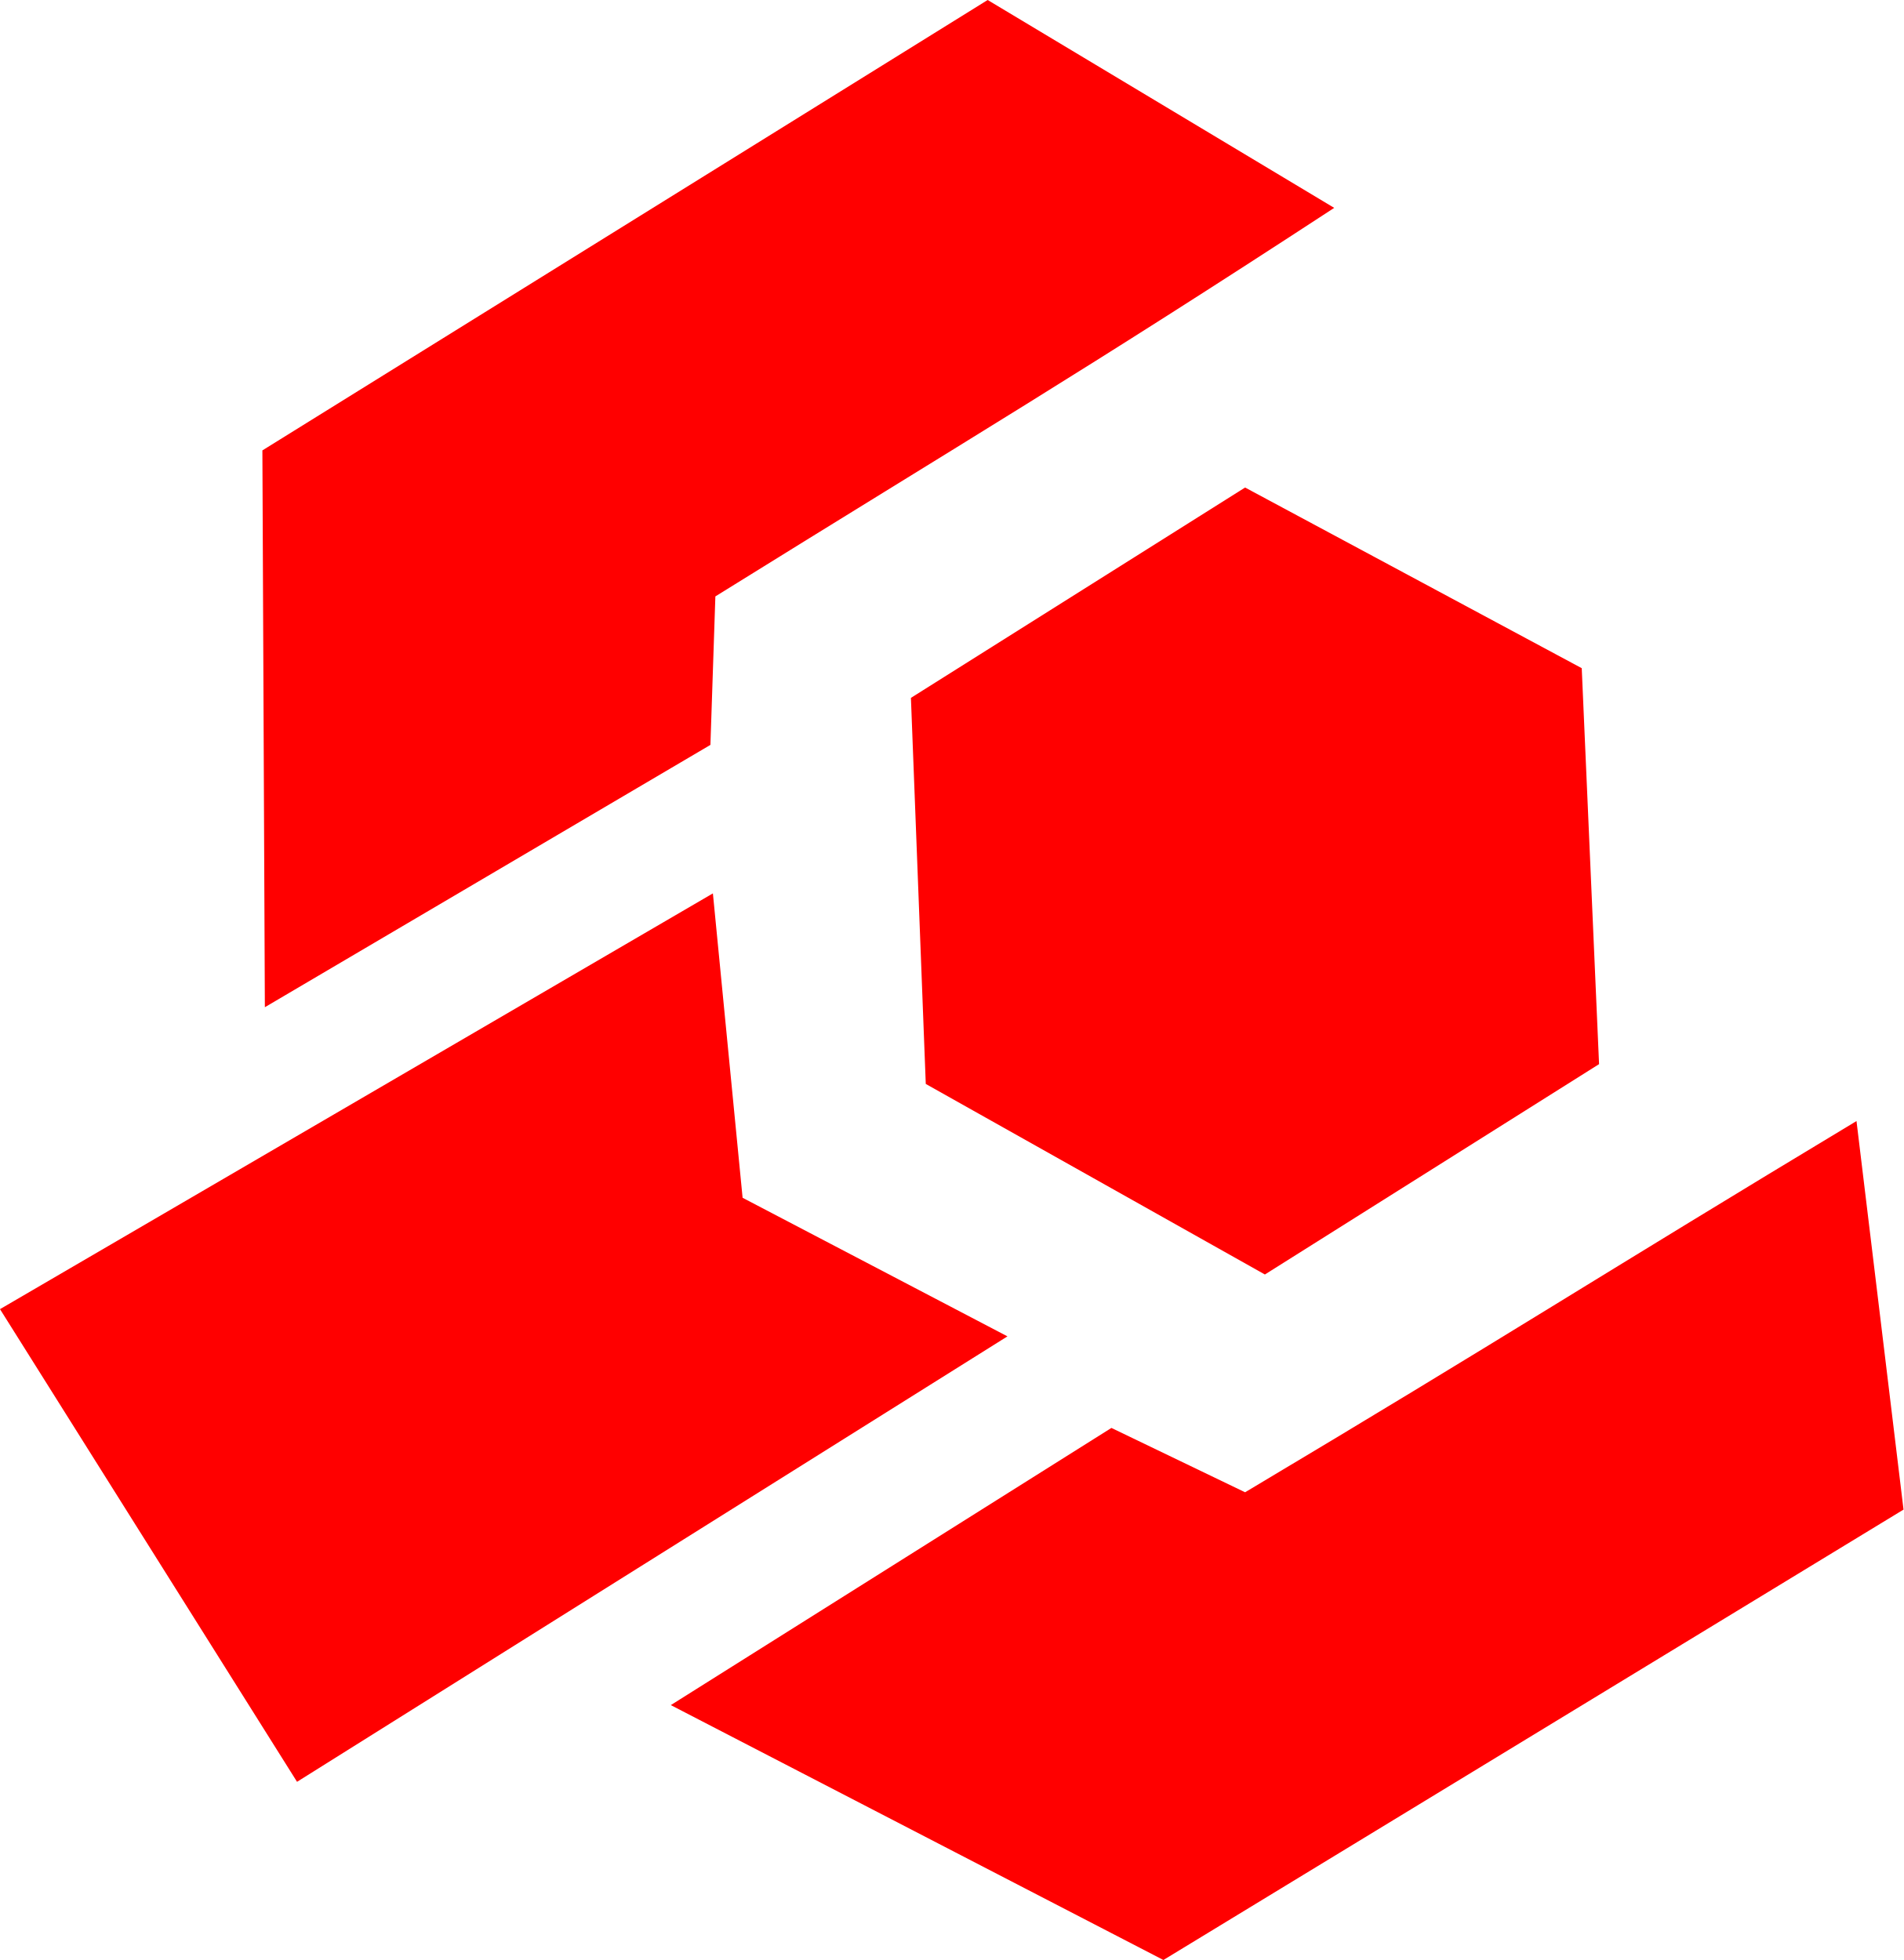
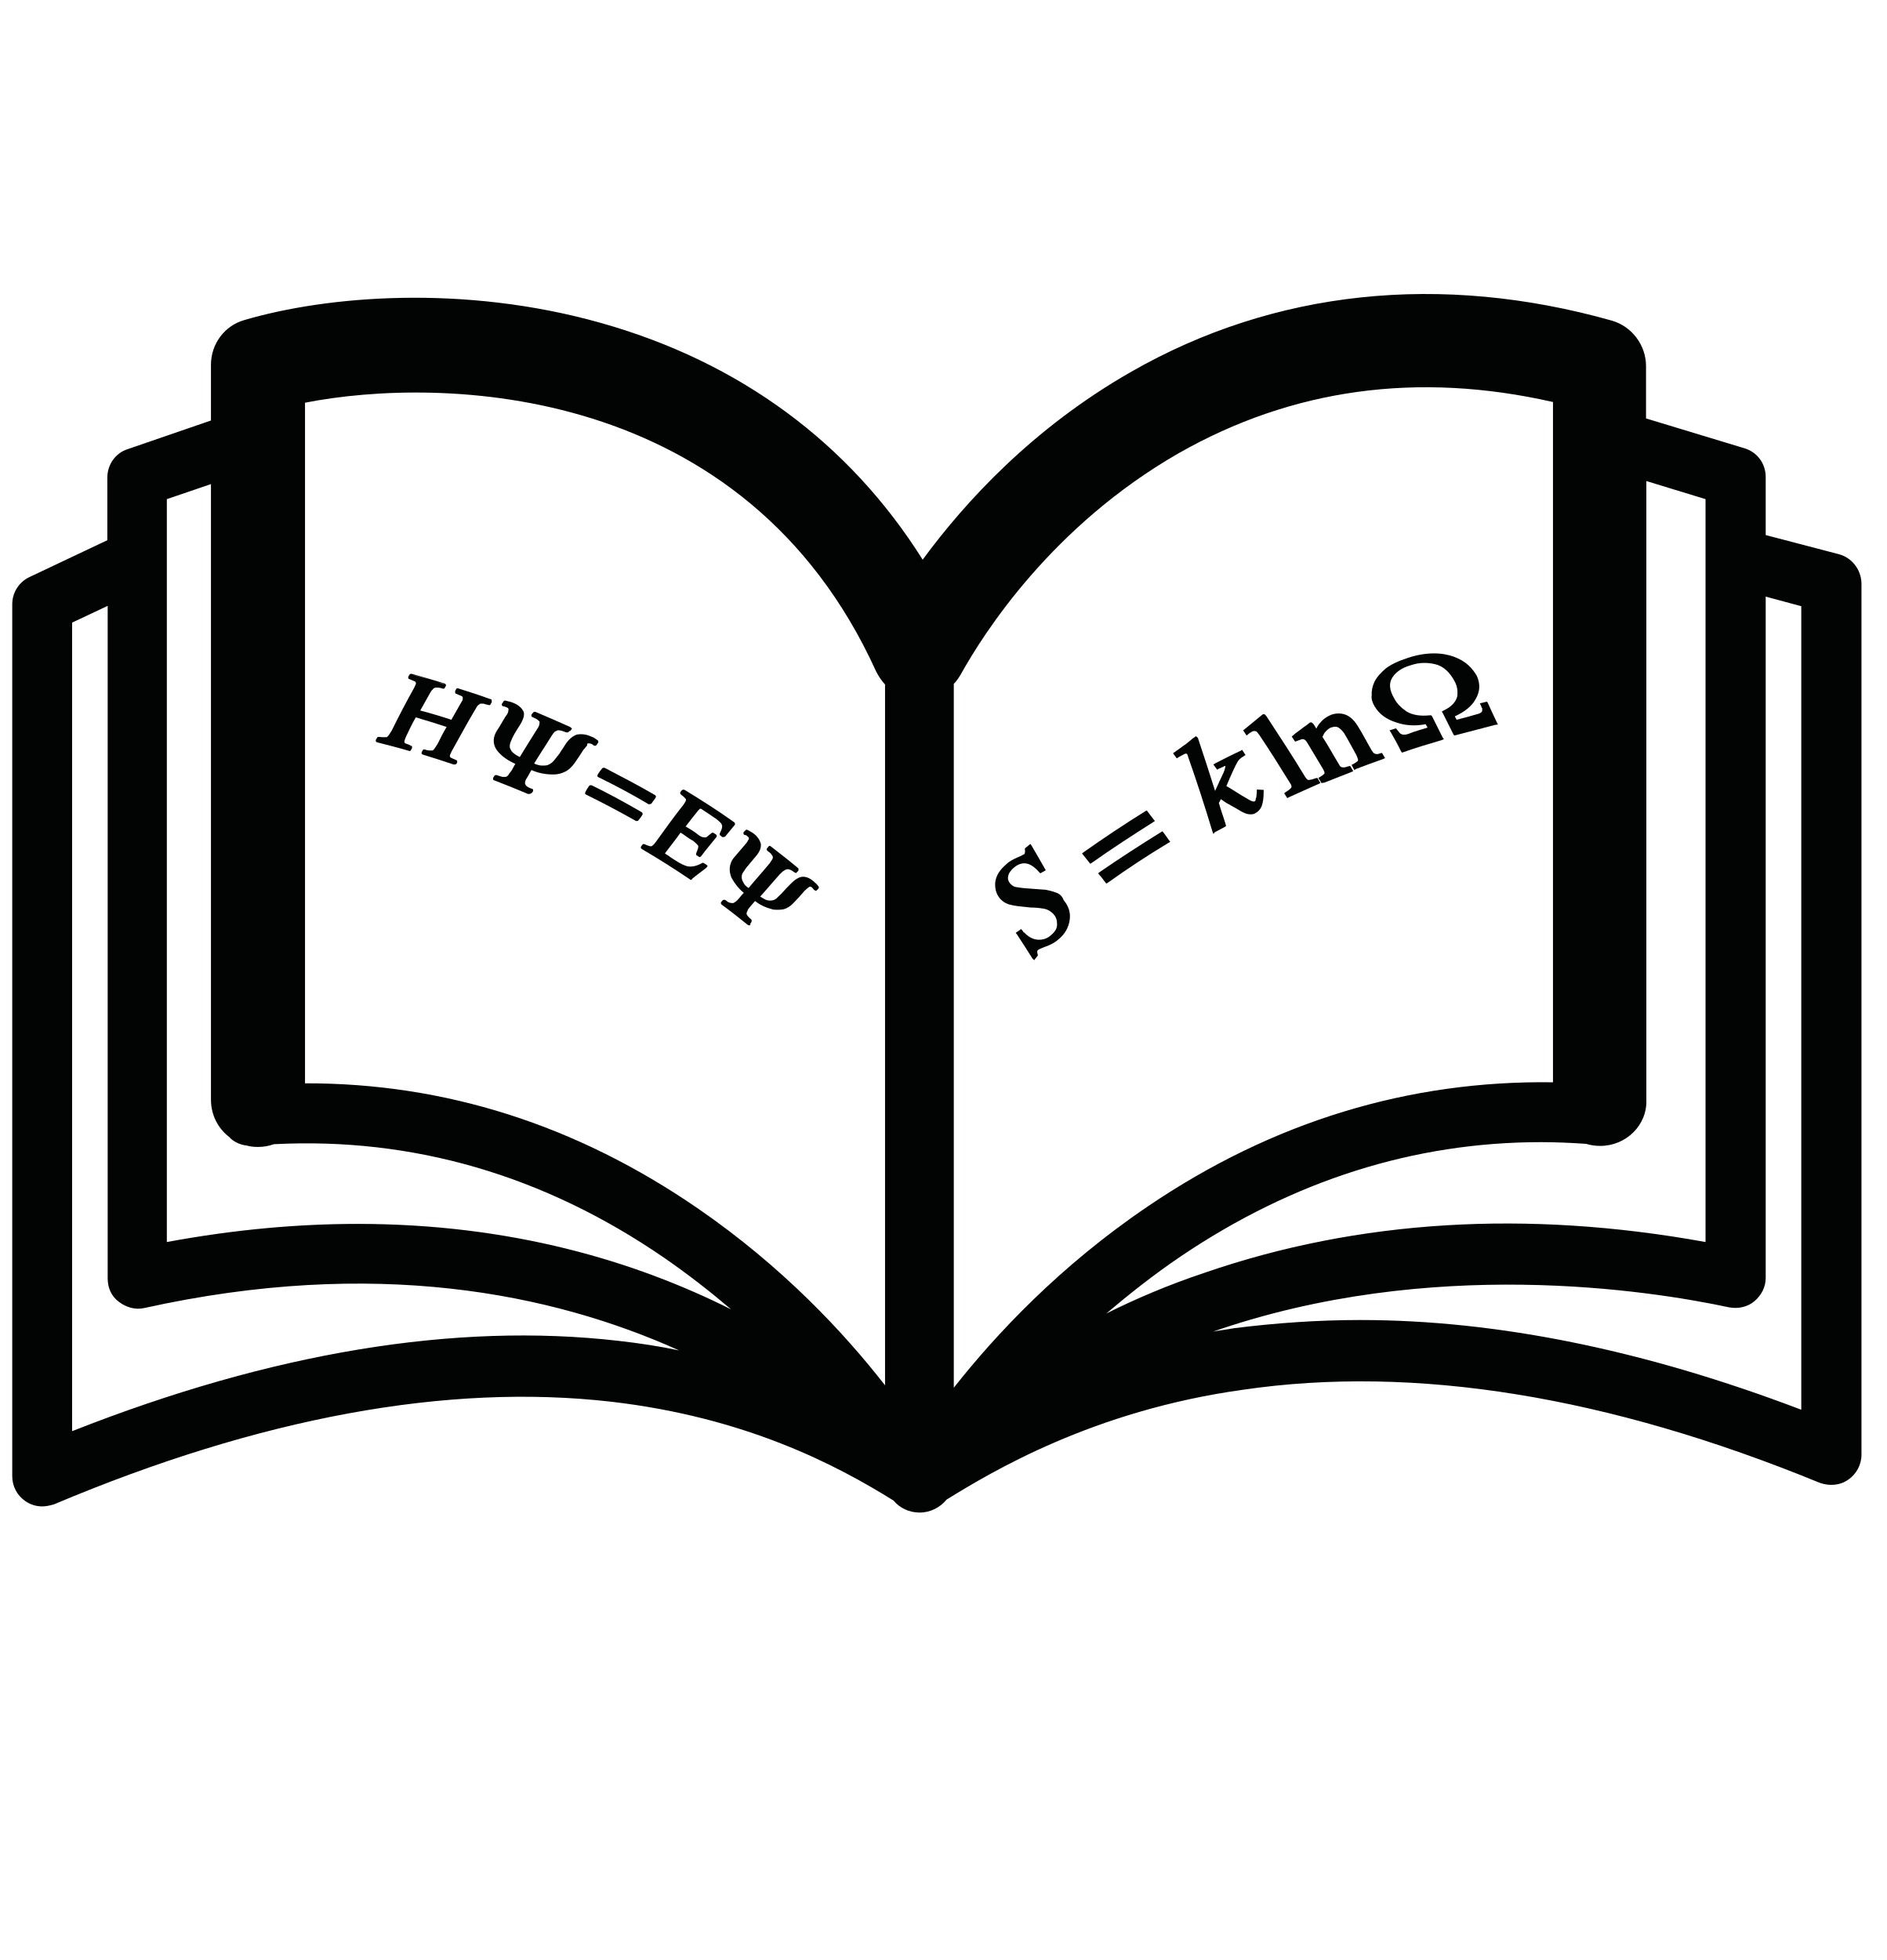
- <svg xmlns="http://www.w3.org/2000/svg" version="1.1" id="Laag_1" x="0px" y="0px" width="76.9px" height="79.2px" viewBox="0 0 76.9 79.2" style="enable-background:new 0 0 76.9 79.2;" xml:space="preserve">
-   <style type="text/css">
- 	.st0{fill-rule:evenodd;clip-rule:evenodd;fill:#FF0000;}
- </style>
-   <path id="path2" class="st0" d="M37.4,43.8l-0.6-15.6l13.5-8.5l13.6,7.3l0.7,16l-13.5,8.5L37.4,43.8z" />
-   <path id="path4" class="st0" d="M10.7,40.7l-0.1-22.5L39.9,0l14,8.4c-10.1,6.6-14.7,9.3-25,15.7l-0.2,6L10.7,40.7z" />
-   <path id="path6" class="st0" d="M12,72L0,52.9l28.8-16.8l1.2,12.3L40.7,54L12,72z" />
-   <path id="path8" class="st0" d="M27.1,68.9L47,79.2L76.9,61L75,45.3c-10.3,6.2-14.3,8.8-24.7,15l-5.4-2.6L27.1,68.9z" />
+ <svg xmlns="http://www.w3.org/2000/svg" width="77" height="80" viewBox="0 0 77 80" fill="none">
+   <path d="M75.061 22.621L72.073 21.839V19.466C72.073 18.922 71.725 18.447 71.194 18.293L67.188 17.079V14.943C67.188 14.091 66.615 13.323 65.791 13.086C58.811 11.118 52.013 11.83 46.164 15.18C42.157 17.47 39.393 20.485 37.662 22.844C34.66 18.07 30.179 14.775 24.539 13.184C18.899 11.592 13.329 12.081 9.993 13.058C9.169 13.282 8.611 14.036 8.611 14.887V17.163L5.205 18.335C4.716 18.489 4.381 18.963 4.381 19.494V22.049L1.198 23.556C0.779 23.752 0.5 24.184 0.5 24.659V60.258C0.5 60.662 0.695 61.039 1.044 61.277C1.254 61.416 1.477 61.486 1.728 61.486C1.882 61.486 2.064 61.444 2.203 61.402C10.607 57.856 18.271 56.446 24.958 57.214C30.458 57.856 34.144 59.797 36.475 61.249C36.727 61.556 37.117 61.737 37.536 61.737C37.983 61.737 38.374 61.528 38.639 61.207C40.454 60.09 44.6 57.577 50.728 56.726C57.751 55.693 65.666 56.991 74.279 60.523C74.67 60.662 75.103 60.634 75.438 60.397C75.773 60.174 75.982 59.783 75.982 59.378V23.808C75.968 23.249 75.591 22.761 75.061 22.621ZM25.251 54.729C18.578 53.962 11.082 55.204 2.943 58.415V25.413L4.395 24.729V52.175C4.395 52.565 4.548 52.914 4.856 53.138C5.149 53.361 5.526 53.473 5.889 53.389C15.284 51.309 22.515 52.775 27.722 55.12C26.941 54.953 26.117 54.827 25.251 54.729ZM14.6 49.955C12.185 49.955 9.602 50.178 6.81 50.695V20.373L8.611 19.759V44.887C8.611 45.53 8.918 46.088 9.393 46.437C9.393 46.437 9.393 46.437 9.393 46.451C9.574 46.618 9.811 46.73 10.077 46.758C10.216 46.8 10.37 46.814 10.537 46.814C10.761 46.814 10.984 46.772 11.18 46.702C16.833 46.409 22.194 47.959 27.108 51.337C28.099 52.021 29.007 52.733 29.844 53.445C25.949 51.49 20.896 49.955 14.6 49.955ZM28.49 49.327C23.52 45.907 18.146 44.203 12.45 44.217V16.437C18.006 15.348 30.403 15.599 35.763 27.409C35.861 27.605 35.987 27.786 36.126 27.94V56.544C34.451 54.394 31.938 51.7 28.49 49.327ZM38.932 56.642V27.912C39.044 27.8 39.128 27.675 39.211 27.535C40.175 25.804 42.953 21.462 48.104 18.503C52.739 15.864 57.862 15.152 63.39 16.409V44.175C57.527 44.092 51.971 45.767 46.848 49.243C43.26 51.672 40.649 54.464 38.932 56.642ZM45.158 53.612C46.08 52.831 47.099 52.021 48.216 51.267C52.795 48.182 57.722 46.618 62.902 46.618C63.516 46.618 64.13 46.646 64.745 46.688C64.926 46.744 65.121 46.772 65.317 46.772C66.378 46.772 67.243 45.92 67.201 44.887V19.634L69.617 20.373V50.695C62.315 49.369 55.433 49.787 49.165 51.951C47.699 52.44 46.359 53.012 45.158 53.612ZM73.511 57.535C67.132 55.106 61.115 53.878 55.517 53.878C53.772 53.878 52.041 54.003 50.366 54.213C50.072 54.269 49.793 54.297 49.514 54.352C58.393 51.267 67.313 52.663 70.58 53.361C70.943 53.431 71.334 53.347 71.613 53.11C71.892 52.873 72.073 52.538 72.073 52.161V24.352L73.525 24.743V57.535H73.511Z" fill="#020303" />
+   <path d="M20.029 28.54C20.015 28.526 20.002 28.526 19.988 28.526C19.569 28.372 19.136 28.233 18.689 28.093C18.675 28.093 18.647 28.093 18.634 28.107C18.619 28.121 18.605 28.163 18.592 28.177L18.578 28.219C18.578 28.233 18.578 28.261 18.578 28.275C18.578 28.289 18.592 28.317 18.619 28.317C18.703 28.358 18.759 28.372 18.815 28.4C18.871 28.414 18.885 28.456 18.885 28.456C18.885 28.456 18.899 28.47 18.885 28.526C18.885 28.54 18.885 28.54 18.885 28.554V28.568C18.871 28.596 18.857 28.624 18.829 28.666C18.689 28.903 18.564 29.14 18.424 29.378C18.005 29.238 17.573 29.112 17.154 29.001C17.279 28.777 17.419 28.526 17.545 28.303C17.586 28.233 17.614 28.177 17.656 28.149C17.698 28.093 17.726 28.079 17.74 28.079C17.754 28.065 17.796 28.065 17.866 28.065C17.922 28.065 17.991 28.079 18.075 28.107C18.117 28.121 18.145 28.107 18.159 28.065L18.201 27.995C18.201 27.982 18.201 27.954 18.201 27.94C18.187 27.926 18.159 27.898 18.145 27.898C17.712 27.758 17.251 27.633 16.819 27.507C16.763 27.493 16.735 27.507 16.707 27.549L16.665 27.619C16.665 27.633 16.665 27.66 16.665 27.674C16.665 27.688 16.679 27.716 16.707 27.716C16.791 27.758 16.847 27.772 16.902 27.8C16.958 27.814 16.972 27.856 16.972 27.856C16.972 27.856 16.986 27.87 16.972 27.926C16.958 27.968 16.93 28.009 16.902 28.079C16.581 28.652 16.274 29.238 15.995 29.81C15.939 29.894 15.911 29.95 15.869 30.006C15.828 30.062 15.8 30.076 15.8 30.076C15.8 30.09 15.758 30.09 15.688 30.09C15.632 30.09 15.548 30.09 15.464 30.076C15.423 30.076 15.395 30.09 15.381 30.131L15.339 30.201C15.339 30.215 15.339 30.243 15.339 30.257C15.353 30.271 15.381 30.299 15.395 30.299C15.828 30.411 16.274 30.522 16.693 30.648C16.735 30.662 16.763 30.648 16.777 30.606L16.819 30.536C16.819 30.522 16.819 30.494 16.819 30.48C16.819 30.466 16.805 30.439 16.777 30.439C16.693 30.397 16.637 30.369 16.581 30.355C16.526 30.341 16.512 30.313 16.512 30.299C16.512 30.299 16.498 30.285 16.512 30.229C16.526 30.173 16.553 30.117 16.581 30.048C16.707 29.782 16.833 29.517 16.972 29.28C17.391 29.405 17.81 29.531 18.229 29.671C18.103 29.88 17.977 30.131 17.866 30.355C17.81 30.439 17.782 30.494 17.74 30.55C17.698 30.606 17.684 30.62 17.67 30.62C17.67 30.634 17.628 30.634 17.558 30.634C17.489 30.634 17.419 30.62 17.335 30.592C17.293 30.578 17.265 30.592 17.251 30.634L17.209 30.704C17.209 30.718 17.209 30.746 17.209 30.76C17.224 30.774 17.251 30.802 17.265 30.802C17.684 30.927 18.103 31.067 18.522 31.206H18.536C18.55 31.206 18.592 31.192 18.619 31.192L18.661 31.123C18.661 31.109 18.661 31.081 18.661 31.067C18.661 31.053 18.647 31.025 18.619 31.025C18.55 30.983 18.48 30.969 18.438 30.941C18.382 30.927 18.368 30.885 18.368 30.885C18.368 30.885 18.354 30.871 18.368 30.816C18.382 30.774 18.41 30.732 18.438 30.662C18.759 30.09 19.08 29.489 19.415 28.931C19.457 28.861 19.485 28.805 19.527 28.777C19.583 28.735 19.597 28.721 19.611 28.721C19.625 28.721 19.666 28.721 19.736 28.721C19.792 28.735 19.862 28.763 19.946 28.777C19.988 28.791 20.015 28.777 20.029 28.735L20.071 28.666C20.071 28.652 20.071 28.624 20.071 28.61C20.071 28.554 20.057 28.54 20.029 28.54ZM18.285 30.732C18.27 30.76 18.27 30.774 18.27 30.802C18.27 30.774 18.285 30.76 18.285 30.732ZM18.131 27.926H18.117C18.033 27.898 17.949 27.87 17.866 27.856C17.949 27.87 18.047 27.884 18.131 27.926ZM17.545 27.744C17.293 27.674 17.042 27.605 16.805 27.535C17.056 27.591 17.293 27.674 17.545 27.744ZM16.721 30.508C16.735 30.494 16.735 30.48 16.749 30.453C16.749 30.453 16.749 30.453 16.763 30.453L16.721 30.508Z" fill="#020303" />
+   <path d="M23.995 30.341C24.037 30.341 24.079 30.341 24.12 30.355C24.176 30.369 24.204 30.411 24.232 30.425C24.246 30.439 24.288 30.439 24.302 30.439C24.316 30.439 24.344 30.425 24.358 30.397L24.414 30.313C24.428 30.299 24.428 30.271 24.414 30.243C24.414 30.229 24.414 30.229 24.414 30.229C24.358 30.187 24.288 30.145 24.232 30.104C24.093 30.048 23.981 29.992 23.855 29.978C23.758 29.964 23.66 29.964 23.576 29.978C23.562 29.978 23.562 29.978 23.562 29.978C23.381 30.034 23.213 30.173 23.06 30.411C22.99 30.536 22.906 30.634 22.836 30.76C22.766 30.843 22.697 30.941 22.627 31.025C22.557 31.109 22.487 31.165 22.403 31.206C22.334 31.248 22.222 31.248 22.124 31.248C22.041 31.248 21.929 31.221 21.803 31.165C22.026 30.788 22.278 30.425 22.515 30.034C22.571 29.95 22.613 29.88 22.669 29.852C22.697 29.838 22.724 29.824 22.752 29.811C22.808 29.797 22.906 29.811 23.115 29.894C23.129 29.894 23.157 29.894 23.171 29.894C23.185 29.894 23.213 29.88 23.227 29.852L23.241 29.838C23.241 29.838 23.255 29.838 23.269 29.838C23.283 29.838 23.283 29.838 23.283 29.824C23.297 29.811 23.325 29.769 23.339 29.755C23.353 29.741 23.339 29.713 23.325 29.713C23.311 29.713 23.311 29.699 23.297 29.699C23.297 29.685 23.283 29.685 23.269 29.671C22.808 29.462 22.32 29.252 21.859 29.057C21.817 29.043 21.775 29.057 21.747 29.099L21.692 29.168C21.692 29.182 21.692 29.21 21.692 29.224C21.692 29.238 21.705 29.266 21.733 29.266C21.817 29.308 21.887 29.336 21.943 29.378C21.999 29.42 22.012 29.448 22.026 29.462C22.026 29.475 22.026 29.517 22.012 29.587C21.999 29.643 21.957 29.713 21.901 29.797C21.677 30.145 21.44 30.536 21.217 30.899C21.077 30.83 20.994 30.774 20.924 30.704C20.91 30.69 20.896 30.676 20.882 30.662C20.854 30.606 20.826 30.564 20.812 30.522C20.798 30.439 20.812 30.341 20.854 30.257C20.896 30.145 20.938 30.062 20.994 29.964C21.063 29.838 21.147 29.713 21.217 29.601C21.356 29.378 21.426 29.182 21.37 29.043C21.356 29.015 21.343 29.001 21.328 28.973C21.245 28.847 21.105 28.735 20.854 28.652C20.784 28.638 20.7 28.61 20.631 28.596C20.589 28.596 20.561 28.596 20.547 28.638L20.491 28.722C20.477 28.735 20.477 28.777 20.491 28.791C20.491 28.805 20.533 28.833 20.547 28.833C20.589 28.833 20.631 28.847 20.686 28.875C20.742 28.889 20.756 28.931 20.756 28.945C20.756 28.959 20.756 29.001 20.742 29.057C20.728 29.113 20.686 29.182 20.631 29.252C20.505 29.448 20.407 29.643 20.282 29.824C20.17 30.006 20.142 30.16 20.156 30.299C20.17 30.439 20.226 30.564 20.337 30.69C20.519 30.899 20.756 31.053 21.035 31.179C20.98 31.262 20.952 31.332 20.896 31.43C20.84 31.514 20.784 31.57 20.756 31.625C20.714 31.681 20.686 31.695 20.645 31.709C20.603 31.709 20.561 31.709 20.505 31.709C20.449 31.695 20.365 31.667 20.282 31.639C20.226 31.625 20.198 31.639 20.17 31.681L20.128 31.751C20.128 31.765 20.128 31.793 20.128 31.807C20.128 31.821 20.142 31.849 20.17 31.849C20.645 32.03 21.091 32.212 21.552 32.407C21.566 32.407 21.566 32.407 21.594 32.407C21.636 32.407 21.663 32.393 21.705 32.365L21.761 32.295C21.761 32.281 21.761 32.254 21.761 32.239C21.761 32.226 21.747 32.198 21.719 32.198C21.51 32.128 21.454 32.058 21.44 32.002C21.426 31.988 21.426 31.946 21.44 31.89C21.454 31.835 21.496 31.765 21.552 31.681C21.594 31.597 21.636 31.528 21.692 31.43C21.971 31.555 22.264 31.611 22.585 31.611C22.766 31.611 22.92 31.57 23.06 31.5C23.213 31.43 23.339 31.304 23.45 31.151C23.576 30.969 23.702 30.788 23.813 30.606C23.869 30.536 23.925 30.481 23.967 30.425C23.967 30.355 23.981 30.341 23.995 30.341Z" fill="#020303" />
+   <path d="M29.55 34.166C29.564 34.152 29.578 34.152 29.578 34.152H29.592C29.606 34.152 29.606 34.152 29.606 34.138C29.732 33.985 29.872 33.817 29.997 33.664C30.011 33.65 29.997 33.622 29.997 33.622V33.608C29.997 33.594 29.983 33.566 29.955 33.552C29.313 33.091 28.629 32.658 27.945 32.24C27.903 32.226 27.861 32.226 27.833 32.254L27.778 32.323C27.764 32.337 27.764 32.365 27.764 32.379C27.764 32.393 27.778 32.421 27.805 32.435C27.861 32.491 27.917 32.519 27.945 32.561C27.987 32.603 28.001 32.617 28.001 32.63C28.001 32.63 28.001 32.672 27.987 32.7C27.973 32.742 27.931 32.784 27.903 32.84C27.512 33.328 27.135 33.859 26.772 34.362C26.717 34.431 26.689 34.473 26.647 34.501C26.605 34.543 26.577 34.543 26.577 34.543C26.577 34.543 26.535 34.543 26.493 34.529C26.437 34.515 26.382 34.487 26.312 34.459C26.27 34.445 26.242 34.445 26.228 34.473L26.172 34.543C26.158 34.557 26.158 34.585 26.158 34.599C26.158 34.613 26.172 34.641 26.2 34.655C26.87 35.046 27.526 35.464 28.169 35.897C28.169 35.911 28.182 35.911 28.21 35.911C28.224 35.911 28.238 35.911 28.252 35.869C28.434 35.716 28.615 35.59 28.811 35.437L28.825 35.422L28.838 35.409C28.852 35.395 28.88 35.367 28.88 35.353C28.88 35.339 28.866 35.311 28.838 35.297L28.727 35.227C28.713 35.213 28.671 35.213 28.657 35.227C28.434 35.353 28.252 35.381 28.113 35.367C27.973 35.353 27.778 35.255 27.54 35.102C27.429 35.032 27.345 34.976 27.275 34.92C27.191 34.864 27.149 34.85 27.149 34.836V34.822C27.149 34.822 27.163 34.808 27.191 34.766C27.387 34.501 27.596 34.25 27.778 33.985C27.847 34.026 27.917 34.068 27.987 34.124C28.085 34.194 28.182 34.264 28.294 34.32C28.364 34.376 28.42 34.431 28.448 34.459C28.489 34.501 28.503 34.529 28.503 34.529C28.503 34.543 28.503 34.585 28.489 34.641C28.476 34.683 28.448 34.752 28.42 34.822C28.406 34.864 28.406 34.892 28.434 34.906C28.434 34.92 28.434 34.92 28.448 34.92C28.489 34.934 28.503 34.962 28.531 34.976C28.545 34.99 28.573 34.976 28.587 34.976C28.587 34.976 28.587 34.962 28.601 34.962C28.615 34.962 28.615 34.948 28.629 34.934C28.825 34.669 29.034 34.431 29.243 34.166C29.257 34.152 29.257 34.124 29.257 34.11C29.257 34.096 29.243 34.068 29.215 34.054L29.132 33.999C29.118 33.985 29.062 33.985 29.048 33.999C28.992 34.054 28.936 34.082 28.894 34.124C28.852 34.166 28.825 34.18 28.783 34.18C28.769 34.18 28.727 34.18 28.671 34.166C28.615 34.152 28.545 34.11 28.476 34.054C28.322 33.929 28.154 33.831 27.987 33.733C28.154 33.51 28.322 33.301 28.503 33.077C28.517 33.063 28.545 33.035 28.559 33.021C28.573 33.007 28.573 33.007 28.587 33.007C28.601 33.007 28.615 33.021 28.629 33.021C28.811 33.133 28.964 33.245 29.132 33.356C29.243 33.426 29.327 33.496 29.383 33.552C29.453 33.622 29.467 33.664 29.467 33.678C29.481 33.719 29.481 33.747 29.467 33.803C29.453 33.873 29.411 33.943 29.383 34.013C29.369 34.054 29.369 34.082 29.397 34.096L29.481 34.166C29.523 34.166 29.537 34.166 29.55 34.166ZM28.964 34.194C28.964 34.208 28.964 34.208 28.964 34.194C28.95 34.208 28.964 34.208 28.964 34.194C28.964 34.194 28.964 34.208 28.964 34.194Z" fill="#020303" />
+   <path d="M33.417 36.19C33.376 36.134 33.334 36.078 33.278 36.036C33.096 35.855 32.929 35.785 32.775 35.785C32.622 35.785 32.44 35.897 32.245 36.106C32.133 36.218 32.049 36.302 31.965 36.4C31.896 36.483 31.812 36.553 31.742 36.623C31.686 36.693 31.603 36.735 31.533 36.748C31.463 36.763 31.379 36.763 31.282 36.735C31.212 36.707 31.128 36.651 31.03 36.595C31.296 36.302 31.561 35.981 31.826 35.688C31.896 35.618 31.952 35.562 32.007 35.534C32.063 35.492 32.119 35.478 32.147 35.478C32.217 35.478 32.287 35.506 32.384 35.576C32.398 35.59 32.412 35.59 32.426 35.604C32.44 35.618 32.44 35.618 32.454 35.618C32.468 35.618 32.468 35.632 32.482 35.632H32.496C32.496 35.632 32.51 35.632 32.51 35.618L32.524 35.604L32.58 35.548C32.594 35.534 32.594 35.506 32.594 35.492C32.594 35.478 32.594 35.45 32.58 35.436C32.231 35.143 31.84 34.836 31.477 34.557C31.435 34.515 31.393 34.515 31.365 34.557L31.309 34.627C31.296 34.641 31.296 34.669 31.296 34.682C31.309 34.696 31.309 34.724 31.337 34.738C31.407 34.794 31.463 34.822 31.491 34.878C31.533 34.934 31.547 34.962 31.547 34.989C31.547 35.004 31.547 35.045 31.505 35.101C31.463 35.157 31.435 35.227 31.365 35.297C31.1 35.618 30.821 35.925 30.556 36.246C30.444 36.176 30.374 36.092 30.346 36.023C30.29 35.939 30.276 35.869 30.276 35.799C30.276 35.771 30.276 35.729 30.29 35.688C30.304 35.66 30.318 35.618 30.346 35.59C30.402 35.506 30.458 35.408 30.542 35.325C30.625 35.213 30.723 35.115 30.807 35.004C30.974 34.822 31.058 34.654 31.058 34.515C31.058 34.487 31.058 34.473 31.058 34.445C31.016 34.291 30.919 34.124 30.709 33.984C30.639 33.943 30.584 33.915 30.514 33.873C30.472 33.859 30.444 33.873 30.43 33.887L30.36 33.956C30.346 33.97 30.346 34.012 30.346 34.026C30.36 34.068 30.388 34.082 30.402 34.082C30.444 34.082 30.472 34.096 30.514 34.138C30.57 34.18 30.57 34.208 30.57 34.222C30.57 34.222 30.57 34.264 30.528 34.306C30.514 34.361 30.458 34.417 30.402 34.487C30.262 34.641 30.123 34.822 29.983 34.976C29.858 35.115 29.802 35.269 29.788 35.408C29.774 35.548 29.802 35.688 29.858 35.827C29.983 36.05 30.137 36.26 30.36 36.441C30.29 36.511 30.235 36.581 30.179 36.651C30.123 36.721 30.067 36.776 30.025 36.804C29.969 36.846 29.941 36.86 29.913 36.86C29.872 36.86 29.844 36.86 29.788 36.846C29.732 36.832 29.676 36.79 29.606 36.735C29.564 36.721 29.523 36.721 29.495 36.748L29.439 36.818C29.425 36.832 29.425 36.86 29.425 36.874C29.439 36.888 29.439 36.916 29.467 36.93C29.83 37.195 30.179 37.474 30.528 37.754C30.542 37.768 30.57 37.768 30.584 37.768C30.625 37.768 30.639 37.754 30.625 37.698L30.639 37.684L30.667 37.642C30.681 37.628 30.681 37.6 30.681 37.586C30.681 37.572 30.681 37.544 30.667 37.53C30.514 37.405 30.472 37.335 30.472 37.279C30.472 37.265 30.486 37.223 30.514 37.167C30.528 37.111 30.584 37.056 30.639 36.986C30.695 36.916 30.765 36.846 30.821 36.776C31.044 36.958 31.296 37.056 31.561 37.125C31.714 37.139 31.854 37.139 31.994 37.111C32.133 37.07 32.273 36.986 32.398 36.846C32.538 36.707 32.678 36.553 32.817 36.386C32.873 36.33 32.929 36.274 32.971 36.246C32.999 36.218 33.041 36.19 33.068 36.19C33.096 36.19 33.124 36.204 33.138 36.218C33.18 36.26 33.194 36.274 33.208 36.302C33.222 36.316 33.25 36.344 33.264 36.344H33.278C33.278 36.358 33.292 36.358 33.292 36.358C33.306 36.358 33.306 36.358 33.334 36.344C33.348 36.33 33.389 36.288 33.403 36.274C33.417 36.26 33.417 36.26 33.403 36.246C33.431 36.246 33.431 36.218 33.417 36.19Z" fill="#020303" />
+   <path d="M24.386 31.667C24.386 31.709 24.4 31.709 24.428 31.723C25.112 32.058 25.796 32.421 26.452 32.812C26.452 32.826 26.466 32.826 26.494 32.826C26.536 32.826 26.55 32.812 26.578 32.812C26.633 32.728 26.703 32.658 26.759 32.561C26.773 32.547 26.773 32.519 26.773 32.505C26.773 32.491 26.759 32.463 26.731 32.449C26.061 32.058 25.363 31.695 24.693 31.346C24.651 31.332 24.609 31.332 24.581 31.36C24.511 31.444 24.456 31.514 24.4 31.611C24.386 31.639 24.386 31.653 24.386 31.667Z" fill="#020303" />
+   <path d="M26.229 33.203C26.229 33.189 26.215 33.161 26.187 33.147C25.517 32.756 24.847 32.393 24.163 32.058C24.121 32.044 24.079 32.044 24.051 32.072C23.995 32.156 23.94 32.226 23.898 32.324C23.884 32.337 23.884 32.365 23.884 32.379C23.884 32.421 23.898 32.421 23.926 32.435C24.61 32.77 25.294 33.133 25.936 33.496C25.95 33.51 25.95 33.51 25.978 33.51C26.02 33.51 26.034 33.51 26.048 33.496C26.117 33.412 26.173 33.343 26.229 33.245C26.229 33.245 26.229 33.231 26.229 33.203Z" fill="#020303" />
+   <path d="M48.118 30.899C48.314 30.788 48.383 30.76 48.397 30.76C48.411 30.76 48.439 30.746 48.467 30.802C48.467 30.816 48.481 30.816 48.481 30.844C48.495 30.858 48.495 30.886 48.495 30.886C48.844 31.877 49.179 32.91 49.486 33.929L49.528 34.04L49.584 33.971C49.71 33.901 49.849 33.831 49.975 33.761L50.045 33.719L50.031 33.65C49.947 33.37 49.835 33.077 49.752 32.77C49.793 32.714 49.807 32.658 49.835 32.617C49.947 32.7 50.045 32.77 50.156 32.826C50.282 32.896 50.38 32.952 50.477 33.007C50.701 33.147 50.84 33.217 50.952 33.231C51.064 33.245 51.161 33.245 51.245 33.189C51.371 33.119 51.469 33.007 51.511 32.868C51.552 32.742 51.58 32.575 51.58 32.323V32.24L51.301 32.226V32.309C51.287 32.463 51.287 32.561 51.259 32.589C51.259 32.644 51.245 32.7 51.203 32.714C51.189 32.714 51.134 32.728 51.008 32.658C50.924 32.603 50.757 32.519 50.519 32.365C50.38 32.282 50.24 32.184 50.059 32.086C50.254 31.611 50.422 31.262 50.491 31.137C50.547 31.025 50.631 30.941 50.757 30.872L50.84 30.816L50.701 30.606L50.631 30.648C50.296 30.802 49.947 30.983 49.612 31.151L49.528 31.206L49.682 31.416L49.752 31.374C49.933 31.304 49.975 31.262 50.017 31.262C50.017 31.262 50.031 31.318 49.947 31.528C49.877 31.667 49.766 31.919 49.598 32.282C49.375 31.57 49.137 30.844 48.9 30.132V30.118L48.816 30.048L48.76 30.09C48.746 30.104 48.718 30.104 48.579 30.229L48.425 30.355C48.383 30.397 48.314 30.425 48.23 30.495L47.881 30.746L48.034 30.955L48.118 30.899Z" fill="#020303" />
+   <path d="M43.092 36.428C42.952 36.372 42.813 36.344 42.673 36.316C42.422 36.302 42.17 36.274 41.919 36.26C41.696 36.246 41.556 36.218 41.459 36.204C41.375 36.19 41.305 36.135 41.235 36.065C41.165 35.981 41.123 35.883 41.151 35.772C41.165 35.646 41.263 35.52 41.375 35.422C41.584 35.241 41.794 35.199 41.989 35.269C42.101 35.311 42.254 35.409 42.408 35.59L42.464 35.646L42.687 35.52L42.645 35.45C42.464 35.129 42.296 34.836 42.115 34.529L42.059 34.445L41.835 34.627V34.683C41.849 34.724 41.835 34.752 41.835 34.794C41.835 34.836 41.821 34.864 41.78 34.878C41.766 34.878 41.724 34.92 41.514 35.004C41.361 35.074 41.193 35.157 41.082 35.269C40.788 35.52 40.649 35.758 40.621 36.037C40.607 36.302 40.677 36.525 40.844 36.707C40.956 36.819 41.096 36.902 41.249 36.93C41.389 36.972 41.64 37 42.073 37.042C42.226 37.042 42.408 37.056 42.575 37.084C42.687 37.098 42.785 37.14 42.868 37.196C42.924 37.237 42.98 37.279 43.008 37.321C43.12 37.447 43.148 37.572 43.148 37.74C43.148 37.894 43.064 38.033 42.896 38.173C42.743 38.312 42.561 38.368 42.352 38.354C42.157 38.34 41.961 38.228 41.807 38.061C41.794 38.061 41.766 38.047 41.752 38.005L41.682 37.921L41.459 38.075L41.514 38.145C41.724 38.466 41.933 38.787 42.142 39.122L42.212 39.192L42.366 38.996L42.352 38.941C42.338 38.885 42.338 38.857 42.338 38.829C42.338 38.815 42.352 38.787 42.394 38.759C42.408 38.759 42.45 38.717 42.687 38.633C42.882 38.563 43.05 38.48 43.19 38.354C43.469 38.131 43.622 37.852 43.664 37.544C43.706 37.223 43.608 36.972 43.413 36.735C43.357 36.567 43.231 36.469 43.092 36.428Z" fill="#020303" />
+   <path d="M50.939 29.978C50.98 29.936 51.008 29.922 51.022 29.908C51.064 29.894 51.078 29.894 51.092 29.866C51.204 29.811 51.246 29.852 51.274 29.852C51.288 29.852 51.33 29.894 51.399 29.992C51.832 30.634 52.251 31.304 52.656 31.96C52.712 32.03 52.725 32.1 52.712 32.142C52.698 32.156 52.656 32.226 52.488 32.323L52.418 32.379L52.544 32.575L52.628 32.533C53.019 32.351 53.41 32.184 53.814 32.002L53.898 31.96L53.773 31.751L53.703 31.765C53.507 31.835 53.438 31.835 53.41 31.835C53.368 31.835 53.326 31.793 53.256 31.681C52.767 30.872 52.237 30.062 51.706 29.252C51.664 29.196 51.651 29.182 51.651 29.182C51.609 29.14 51.581 29.14 51.525 29.168L51.511 29.182C51.232 29.406 51.008 29.601 50.813 29.755L50.743 29.811L50.883 30.02L50.939 29.978Z" fill="#020303" />
+   <path d="M53.018 30.215C53.018 30.215 53.032 30.201 53.06 30.201C53.143 30.159 53.199 30.159 53.241 30.187C53.255 30.187 53.311 30.229 53.367 30.327C53.576 30.676 53.786 31.025 53.995 31.374C54.079 31.514 54.065 31.569 54.065 31.569C54.051 31.583 54.009 31.639 53.883 31.709L53.813 31.751L53.939 31.96L54.051 31.946C54.414 31.807 54.791 31.653 55.154 31.514L55.237 31.472L55.112 31.262L55.042 31.276C54.93 31.318 54.846 31.332 54.791 31.318C54.735 31.318 54.679 31.262 54.651 31.192C54.428 30.829 54.218 30.439 53.981 30.076C54.023 29.992 54.051 29.922 54.093 29.88C54.163 29.797 54.232 29.741 54.316 29.699C54.456 29.657 54.539 29.643 54.637 29.699C54.721 29.755 54.791 29.824 54.861 29.922C55.042 30.215 55.196 30.522 55.363 30.816C55.447 30.997 55.433 31.039 55.433 31.039C55.433 31.053 55.377 31.109 55.251 31.178L55.168 31.22L55.279 31.43L55.349 31.388C55.712 31.248 56.089 31.109 56.452 30.983L56.536 30.941L56.41 30.732L56.34 30.746C56.257 30.788 56.159 30.788 56.117 30.76C56.061 30.746 56.033 30.69 55.977 30.606C55.782 30.271 55.614 29.936 55.419 29.629C55.237 29.336 55.014 29.154 54.735 29.126C54.595 29.112 54.456 29.126 54.316 29.182C54.163 29.252 54.023 29.336 53.911 29.475C53.855 29.531 53.786 29.615 53.73 29.741C53.688 29.671 53.66 29.615 53.618 29.559C53.604 29.545 53.576 29.517 53.576 29.517C53.534 29.475 53.506 29.475 53.45 29.503L53.437 29.517C53.367 29.573 53.297 29.629 53.227 29.671L53.046 29.81C52.92 29.894 52.836 29.964 52.794 30.006L52.725 30.062L52.864 30.271L53.018 30.215Z" fill="#020303" />
+   <path d="M56.103 28.819C56.285 29.14 56.592 29.364 56.997 29.489C57.36 29.615 57.765 29.643 58.197 29.559C58.211 29.615 58.253 29.643 58.267 29.699C58.002 29.782 57.737 29.852 57.499 29.95C57.346 30.006 57.234 29.992 57.178 29.95C57.136 29.936 57.122 29.894 57.094 29.866C57.053 29.824 57.039 29.797 57.025 29.782L56.983 29.727L56.718 29.811L56.773 29.894C56.913 30.145 57.053 30.383 57.178 30.648L57.22 30.718L57.276 30.704C57.779 30.522 58.309 30.369 58.825 30.215L58.937 30.173L58.881 30.09C58.742 29.811 58.602 29.531 58.463 29.252L58.421 29.196H58.365C57.96 29.238 57.653 29.182 57.416 29.043C57.192 28.889 57.011 28.708 56.913 28.512C56.704 28.163 56.69 27.884 56.829 27.661C56.969 27.437 57.22 27.256 57.569 27.158C57.932 27.032 58.267 27.032 58.602 27.116C58.923 27.2 59.175 27.437 59.37 27.8C59.482 27.996 59.51 28.205 59.482 28.428C59.426 28.638 59.258 28.847 58.923 29.001L58.853 29.043L58.895 29.113C59.035 29.392 59.175 29.671 59.314 29.95L59.356 30.02L59.426 30.006C59.956 29.866 60.487 29.727 61.031 29.587L61.143 29.573L61.101 29.489C60.975 29.224 60.85 28.959 60.738 28.708L60.696 28.638L60.403 28.708L60.459 28.819C60.473 28.861 60.473 28.889 60.501 28.903C60.501 28.945 60.501 28.973 60.501 29.015C60.487 29.071 60.417 29.126 60.277 29.154C59.998 29.238 59.733 29.308 59.454 29.378C59.44 29.322 59.398 29.294 59.384 29.238C59.775 29.057 60.068 28.833 60.222 28.554C60.417 28.233 60.431 27.912 60.277 27.577C60.194 27.437 60.082 27.284 59.928 27.144C59.775 27.005 59.579 26.893 59.356 26.809C59.133 26.725 58.853 26.669 58.532 26.669C58.211 26.669 57.848 26.725 57.471 26.851C57.081 26.977 56.787 27.116 56.564 27.284C56.355 27.465 56.201 27.633 56.103 27.828C56.02 28.01 55.978 28.191 55.992 28.373C55.964 28.512 56.02 28.68 56.103 28.819Z" fill="#020303" />
+   <path d="M47.769 34.361L47.713 34.292C47.643 34.18 47.573 34.096 47.504 33.998L47.448 33.929L47.378 33.971C46.526 34.501 45.703 35.032 44.893 35.59L44.823 35.646L44.879 35.716C44.963 35.799 45.033 35.911 45.102 35.995L45.158 36.065L45.228 36.023C46.01 35.464 46.834 34.92 47.671 34.417L47.769 34.361Z" fill="#020303" />
+   <path d="M47.141 33.51L47.085 33.44C47.001 33.328 46.931 33.245 46.861 33.147L46.806 33.077L46.736 33.119C45.884 33.65 45.047 34.208 44.237 34.78L44.167 34.836L44.223 34.906C44.293 34.99 44.376 35.101 44.446 35.185L44.502 35.255L44.572 35.213C45.382 34.641 46.219 34.096 47.057 33.566L47.141 33.51Z" fill="#020303" />
</svg>
